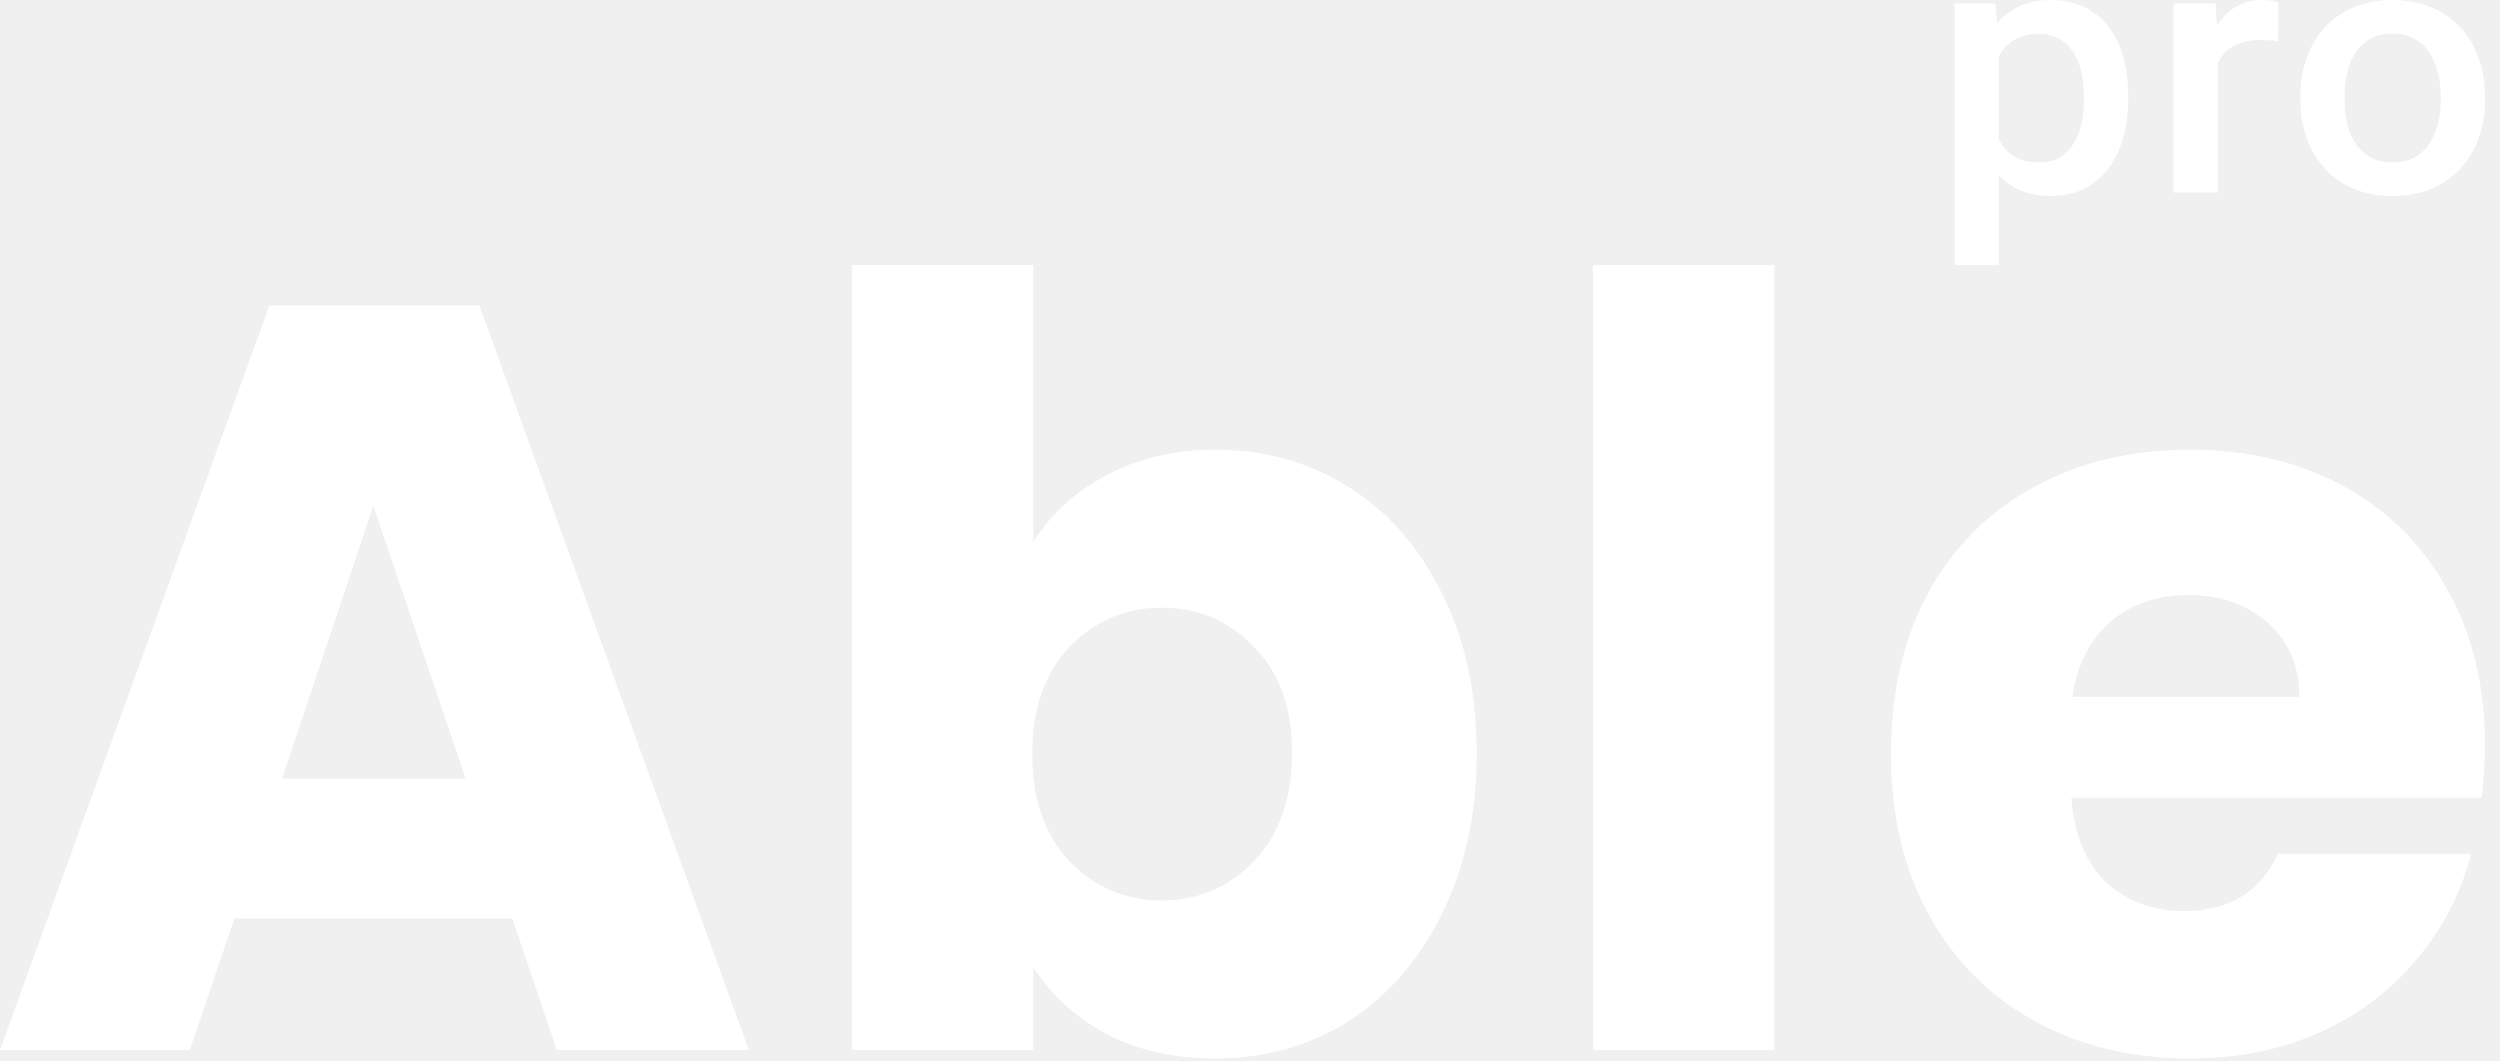
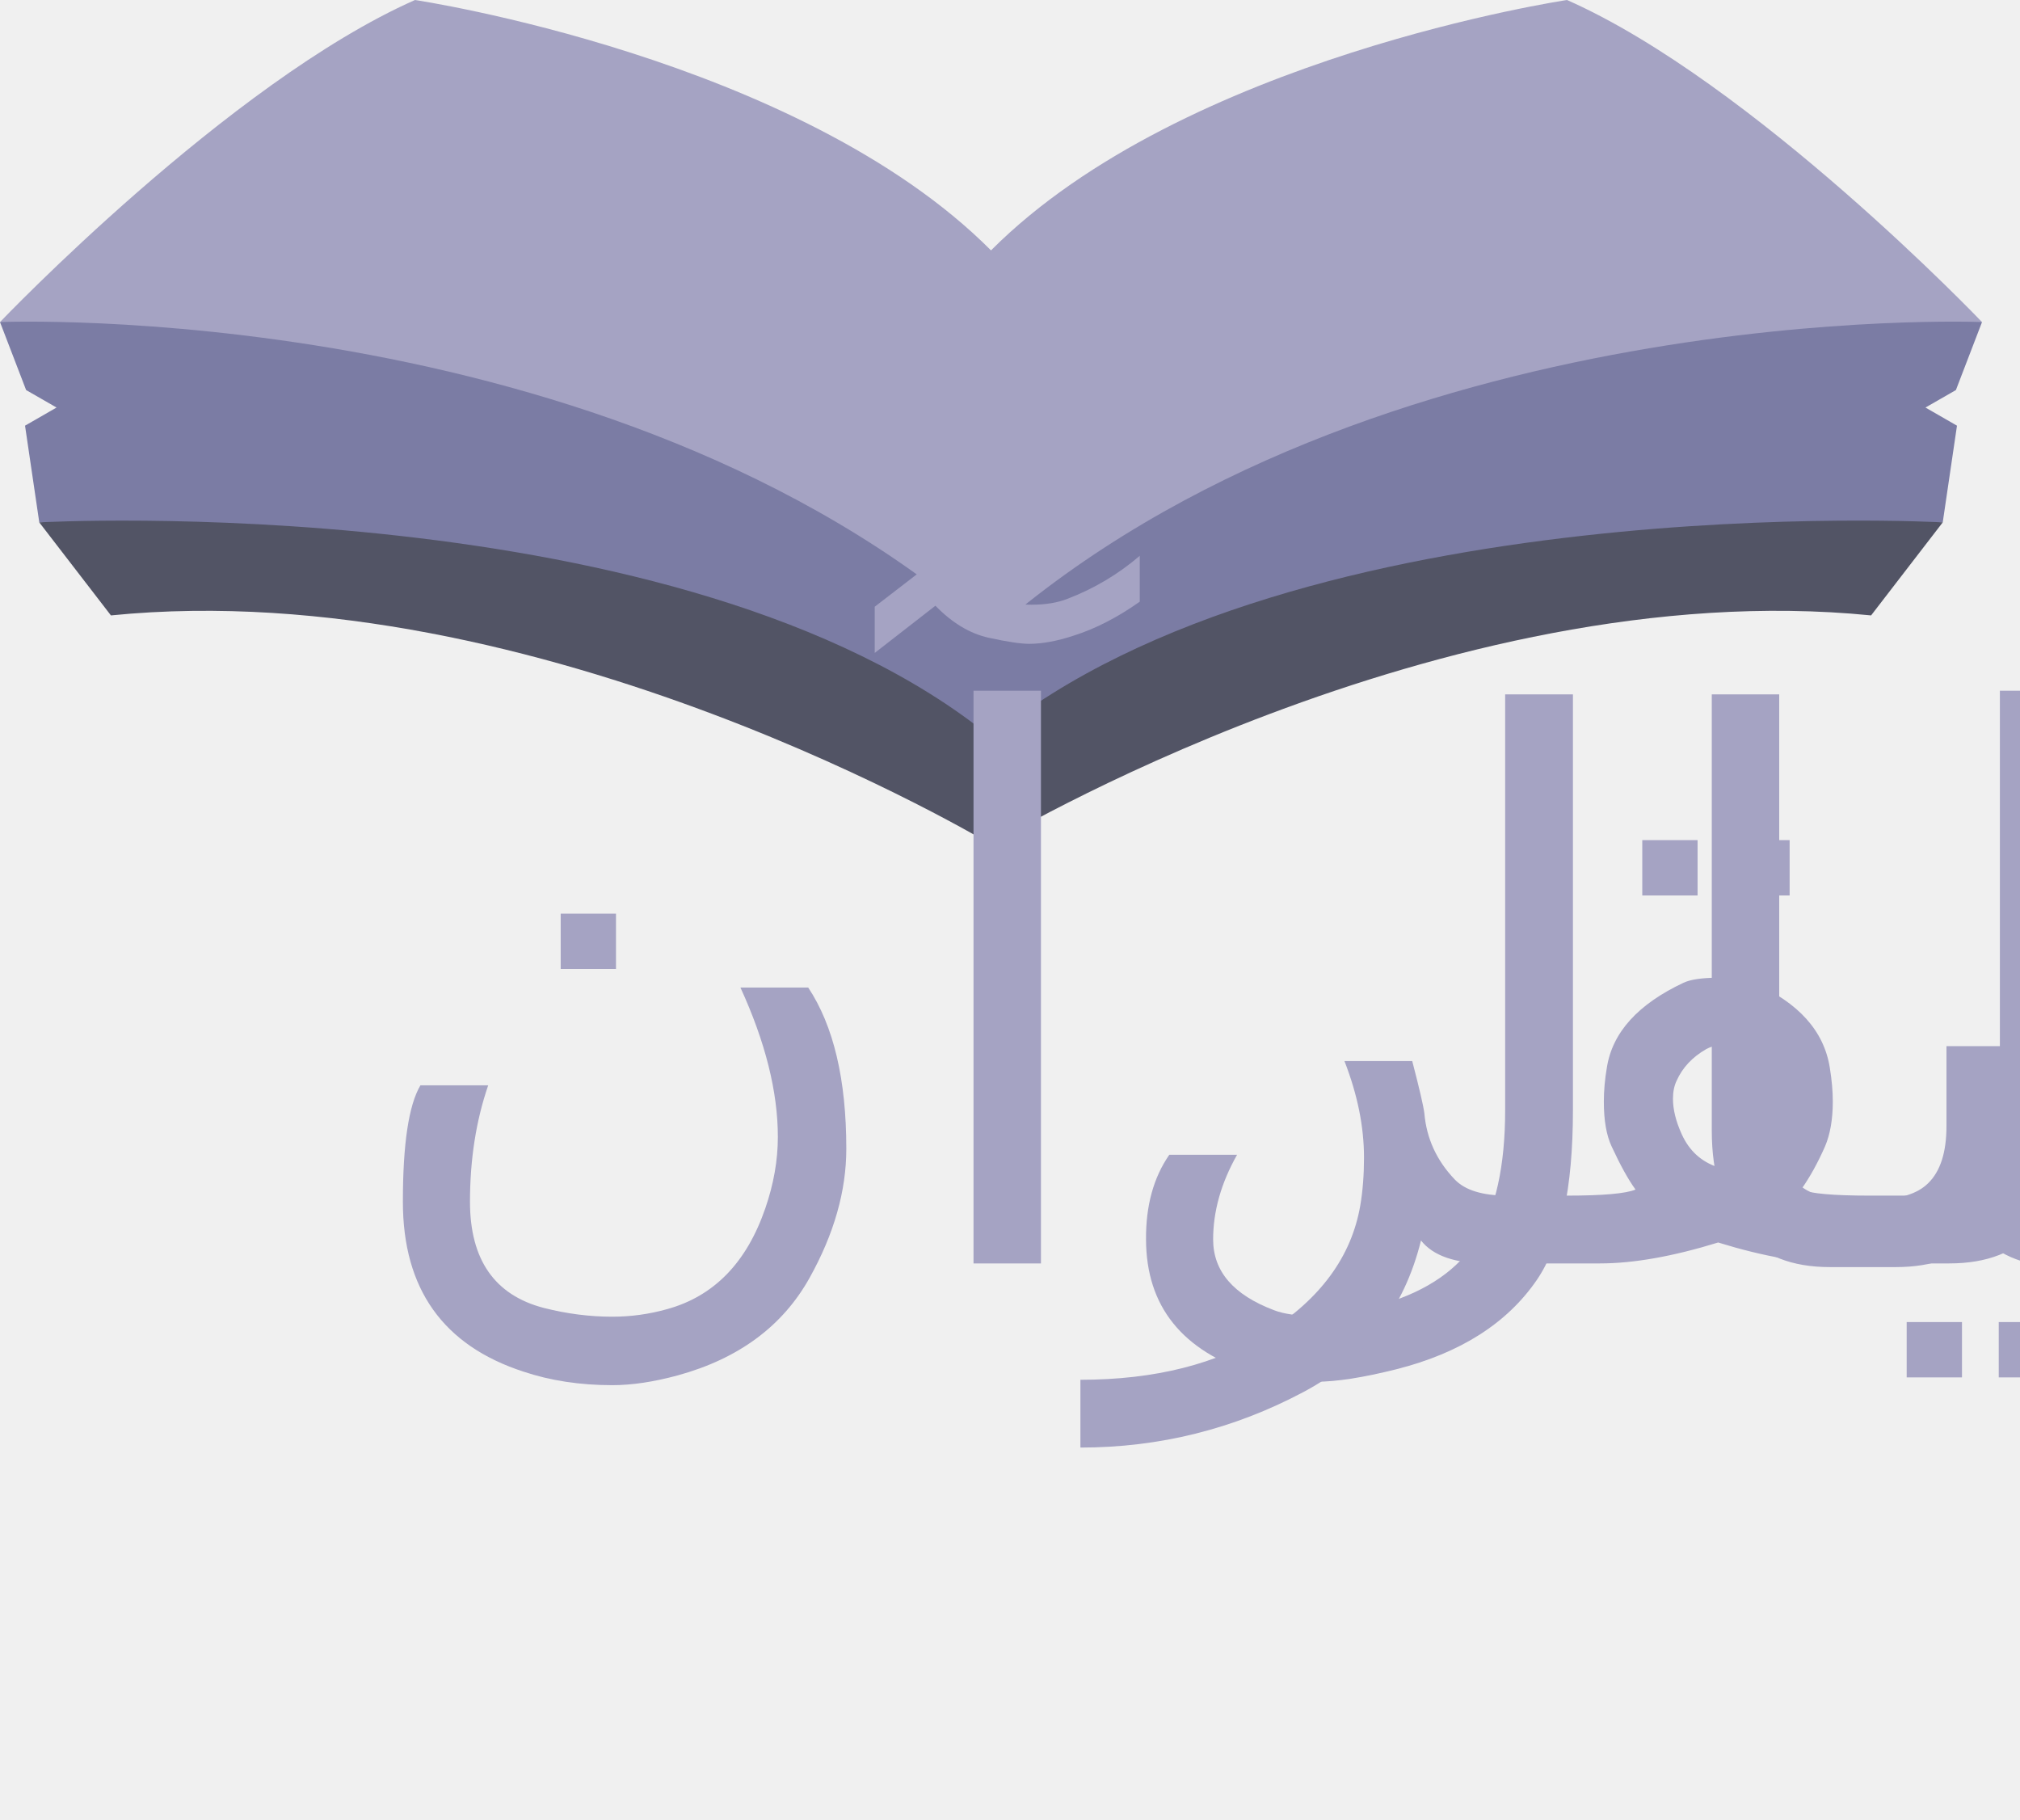
- <svg xmlns="http://www.w3.org/2000/svg" width="66" height="28" viewBox="0 0 66 28" fill="none">
-   <path d="M52.769 1.051V7H51.602V0.092H52.677L52.769 1.051ZM56.184 2.541V2.638C56.184 3 56.138 3.337 56.048 3.648C55.961 3.955 55.83 4.224 55.656 4.455C55.484 4.682 55.273 4.859 55.021 4.985C54.769 5.111 54.479 5.174 54.15 5.174C53.823 5.174 53.538 5.117 53.292 5.003C53.05 4.886 52.845 4.722 52.677 4.51C52.509 4.298 52.374 4.049 52.27 3.763C52.17 3.474 52.099 3.157 52.057 2.813V2.439C52.099 2.074 52.17 1.742 52.27 1.443C52.374 1.145 52.509 0.888 52.677 0.673C52.845 0.458 53.05 0.292 53.292 0.175C53.535 0.058 53.817 0 54.14 0C54.469 0 54.761 0.061 55.016 0.184C55.271 0.304 55.486 0.477 55.66 0.701C55.835 0.922 55.966 1.19 56.053 1.503C56.14 1.814 56.184 2.16 56.184 2.541ZM55.016 2.638V2.541C55.016 2.31 54.994 2.097 54.949 1.9C54.903 1.7 54.832 1.525 54.736 1.374C54.639 1.224 54.514 1.107 54.363 1.024C54.214 0.938 54.035 0.895 53.825 0.895C53.618 0.895 53.441 0.928 53.292 0.996C53.144 1.061 53.02 1.151 52.919 1.268C52.819 1.385 52.742 1.522 52.687 1.679C52.632 1.832 52.593 2 52.571 2.181V3.076C52.609 3.297 52.676 3.5 52.769 3.684C52.863 3.869 52.995 4.016 53.166 4.127C53.341 4.235 53.563 4.289 53.835 4.289C54.045 4.289 54.224 4.245 54.372 4.159C54.521 4.073 54.642 3.955 54.736 3.804C54.832 3.651 54.903 3.474 54.949 3.274C54.994 3.074 55.016 2.862 55.016 2.638Z" fill="white" />
-   <path d="M58.547 1.042V5.082H57.379V0.092H58.493L58.547 1.042ZM60.15 0.06L60.14 1.093C60.069 1.081 59.991 1.071 59.907 1.065C59.827 1.059 59.746 1.056 59.665 1.056C59.465 1.056 59.289 1.084 59.137 1.139C58.986 1.191 58.858 1.268 58.755 1.37C58.655 1.468 58.577 1.588 58.522 1.729C58.467 1.871 58.435 2.029 58.425 2.204L58.159 2.223C58.159 1.909 58.191 1.619 58.256 1.351C58.321 1.084 58.417 0.848 58.547 0.646C58.679 0.443 58.844 0.284 59.041 0.171C59.241 0.057 59.471 0 59.733 0C59.804 0 59.88 0.006 59.961 0.018C60.045 0.031 60.108 0.045 60.15 0.06Z" fill="white" />
-   <path d="M60.73 2.642V2.536C60.73 2.177 60.785 1.843 60.895 1.536C61.005 1.225 61.163 0.956 61.37 0.729C61.58 0.498 61.835 0.32 62.135 0.194C62.438 0.065 62.781 0 63.161 0C63.546 0 63.888 0.065 64.188 0.194C64.492 0.32 64.748 0.498 64.958 0.729C65.168 0.956 65.328 1.225 65.438 1.536C65.547 1.843 65.602 2.177 65.602 2.536V2.642C65.602 3.002 65.547 3.336 65.438 3.643C65.328 3.95 65.168 4.219 64.958 4.45C64.748 4.677 64.493 4.856 64.193 4.985C63.893 5.111 63.552 5.174 63.171 5.174C62.787 5.174 62.443 5.111 62.14 4.985C61.839 4.856 61.584 4.677 61.374 4.45C61.165 4.219 61.005 3.95 60.895 3.643C60.785 3.336 60.73 3.002 60.73 2.642ZM61.898 2.536V2.642C61.898 2.867 61.922 3.079 61.97 3.279C62.019 3.478 62.094 3.654 62.198 3.804C62.301 3.955 62.434 4.073 62.595 4.159C62.756 4.245 62.948 4.289 63.171 4.289C63.388 4.289 63.575 4.245 63.733 4.159C63.894 4.073 64.027 3.955 64.13 3.804C64.233 3.654 64.309 3.478 64.358 3.279C64.409 3.079 64.435 2.867 64.435 2.642V2.536C64.435 2.315 64.409 2.106 64.358 1.909C64.309 1.709 64.232 1.532 64.125 1.379C64.022 1.225 63.889 1.105 63.728 1.019C63.57 0.93 63.381 0.885 63.161 0.885C62.942 0.885 62.752 0.93 62.59 1.019C62.432 1.105 62.301 1.225 62.198 1.379C62.094 1.532 62.019 1.709 61.97 1.909C61.922 2.106 61.898 2.315 61.898 2.536Z" fill="white" />
-   <path d="M13.524 24.248H6.188L5.012 27.72H0L7.112 8.064H12.656L19.768 27.72H14.7L13.524 24.248ZM12.292 20.552L9.856 13.356L7.448 20.552H12.292Z" fill="white" />
-   <path d="M27.28 14.308C27.729 13.58 28.372 12.992 29.212 12.544C30.052 12.096 31.014 11.872 32.096 11.872C33.385 11.872 34.551 12.199 35.596 12.852C36.642 13.505 37.463 14.439 38.06 15.652C38.676 16.865 38.984 18.275 38.984 19.88C38.984 21.485 38.676 22.904 38.06 24.136C37.463 25.349 36.642 26.292 35.596 26.964C34.551 27.617 33.385 27.944 32.096 27.944C30.995 27.944 30.034 27.729 29.212 27.3C28.391 26.852 27.747 26.264 27.28 25.536V27.72H22.492V7H27.28V14.308ZM34.112 19.88C34.112 18.685 33.776 17.752 33.105 17.08C32.451 16.389 31.639 16.044 30.669 16.044C29.716 16.044 28.904 16.389 28.233 17.08C27.579 17.771 27.253 18.713 27.253 19.908C27.253 21.103 27.579 22.045 28.233 22.736C28.904 23.427 29.716 23.772 30.669 23.772C31.62 23.772 32.432 23.427 33.105 22.736C33.776 22.027 34.112 21.075 34.112 19.88Z" fill="white" />
-   <path d="M46.844 7V27.72H42.056V7H46.844Z" fill="white" />
-   <path d="M65.602 19.656C65.602 20.104 65.574 20.571 65.518 21.056H54.682C54.757 22.027 55.065 22.773 55.606 23.296C56.166 23.8 56.848 24.052 57.65 24.052C58.845 24.052 59.676 23.548 60.142 22.54H65.238C64.977 23.567 64.501 24.491 63.81 25.312C63.138 26.133 62.289 26.777 61.262 27.244C60.236 27.711 59.088 27.944 57.818 27.944C56.288 27.944 54.925 27.617 53.73 26.964C52.536 26.311 51.602 25.377 50.93 24.164C50.258 22.951 49.922 21.532 49.922 19.908C49.922 18.284 50.249 16.865 50.902 15.652C51.574 14.439 52.508 13.505 53.702 12.852C54.897 12.199 56.269 11.872 57.818 11.872C59.33 11.872 60.674 12.189 61.85 12.824C63.026 13.459 63.941 14.364 64.594 15.54C65.266 16.716 65.602 18.088 65.602 19.656ZM60.702 18.396C60.702 17.575 60.422 16.921 59.862 16.436C59.302 15.951 58.602 15.708 57.762 15.708C56.96 15.708 56.278 15.941 55.718 16.408C55.177 16.875 54.841 17.537 54.71 18.396H60.702Z" fill="white" />
+ <svg xmlns="http://www.w3.org/2000/svg" id="Layer_2" data-name="Layer 2" viewBox="0 0 93.6 84.31">
+   <defs>
+     <style>
+       .cls-1 {
+         font-family: Aldhabi, Aldhabi;
+         font-size: 34.92px;
+       }
+ 
+       .cls-1, .cls-2 {
+         fill: #a5a3c3;
+       }
+ 
+       .cls-3 {
+         fill: #7b7ca4;
+       }
+ 
+       .cls-4 {
+         fill: #525465;
+       }
+     </style>
+   </defs>
+   <g id="OBJECTS">
+     <g>
+       <path class="cls-2" d="M72.61,0s-17.77,2.65-26.69,11.6C37,2.65,19.23,0,19.23,0,10.61,3.81,0,14.92,0,14.92,0,14.92,20.39,18.9,24.37,20.56c3.98,1.66,21.55,10.44,21.55,10.44,0,0,17.57-8.79,21.55-10.44s24.37-5.64,24.37-5.64c0,0-10.61-11.11-19.23-14.92Z" />
+       <path class="cls-3" d="M90.63,18.07l1.21-3.15s-28.18-1.16-45.92,14.42C28.18,13.76,0,14.92,0,14.92l1.21,3.15,1.41.81-1.46.84.66,4.48,18.4,2.32,25.7,7.63,25.7-7.63,18.4-2.32.66-4.48-1.46-.84,1.41-.81Z" />
+       <path class="cls-4" d="M45.92,34.15C31.66,22.55,1.82,24.2,1.82,24.2l3.32,4.31c19.89-1.99,40.78,10.61,40.78,10.61,0,0,20.89-12.6,40.78-10.61l3.32-4.31s-29.84-1.66-44.1,9.95Z" />
+     </g>
+     <text class="cls-1" transform="translate(50.65 58.7)">
+       <tspan x="0" y="0">أجيال</tspan>
+     </text>
+     <text class="cls-1" transform="translate(7.09 58.53)">
+       <tspan x="0" y="0" xml:space="preserve"> القرآن</tspan>
+     </text>
+   </g>
</svg>
